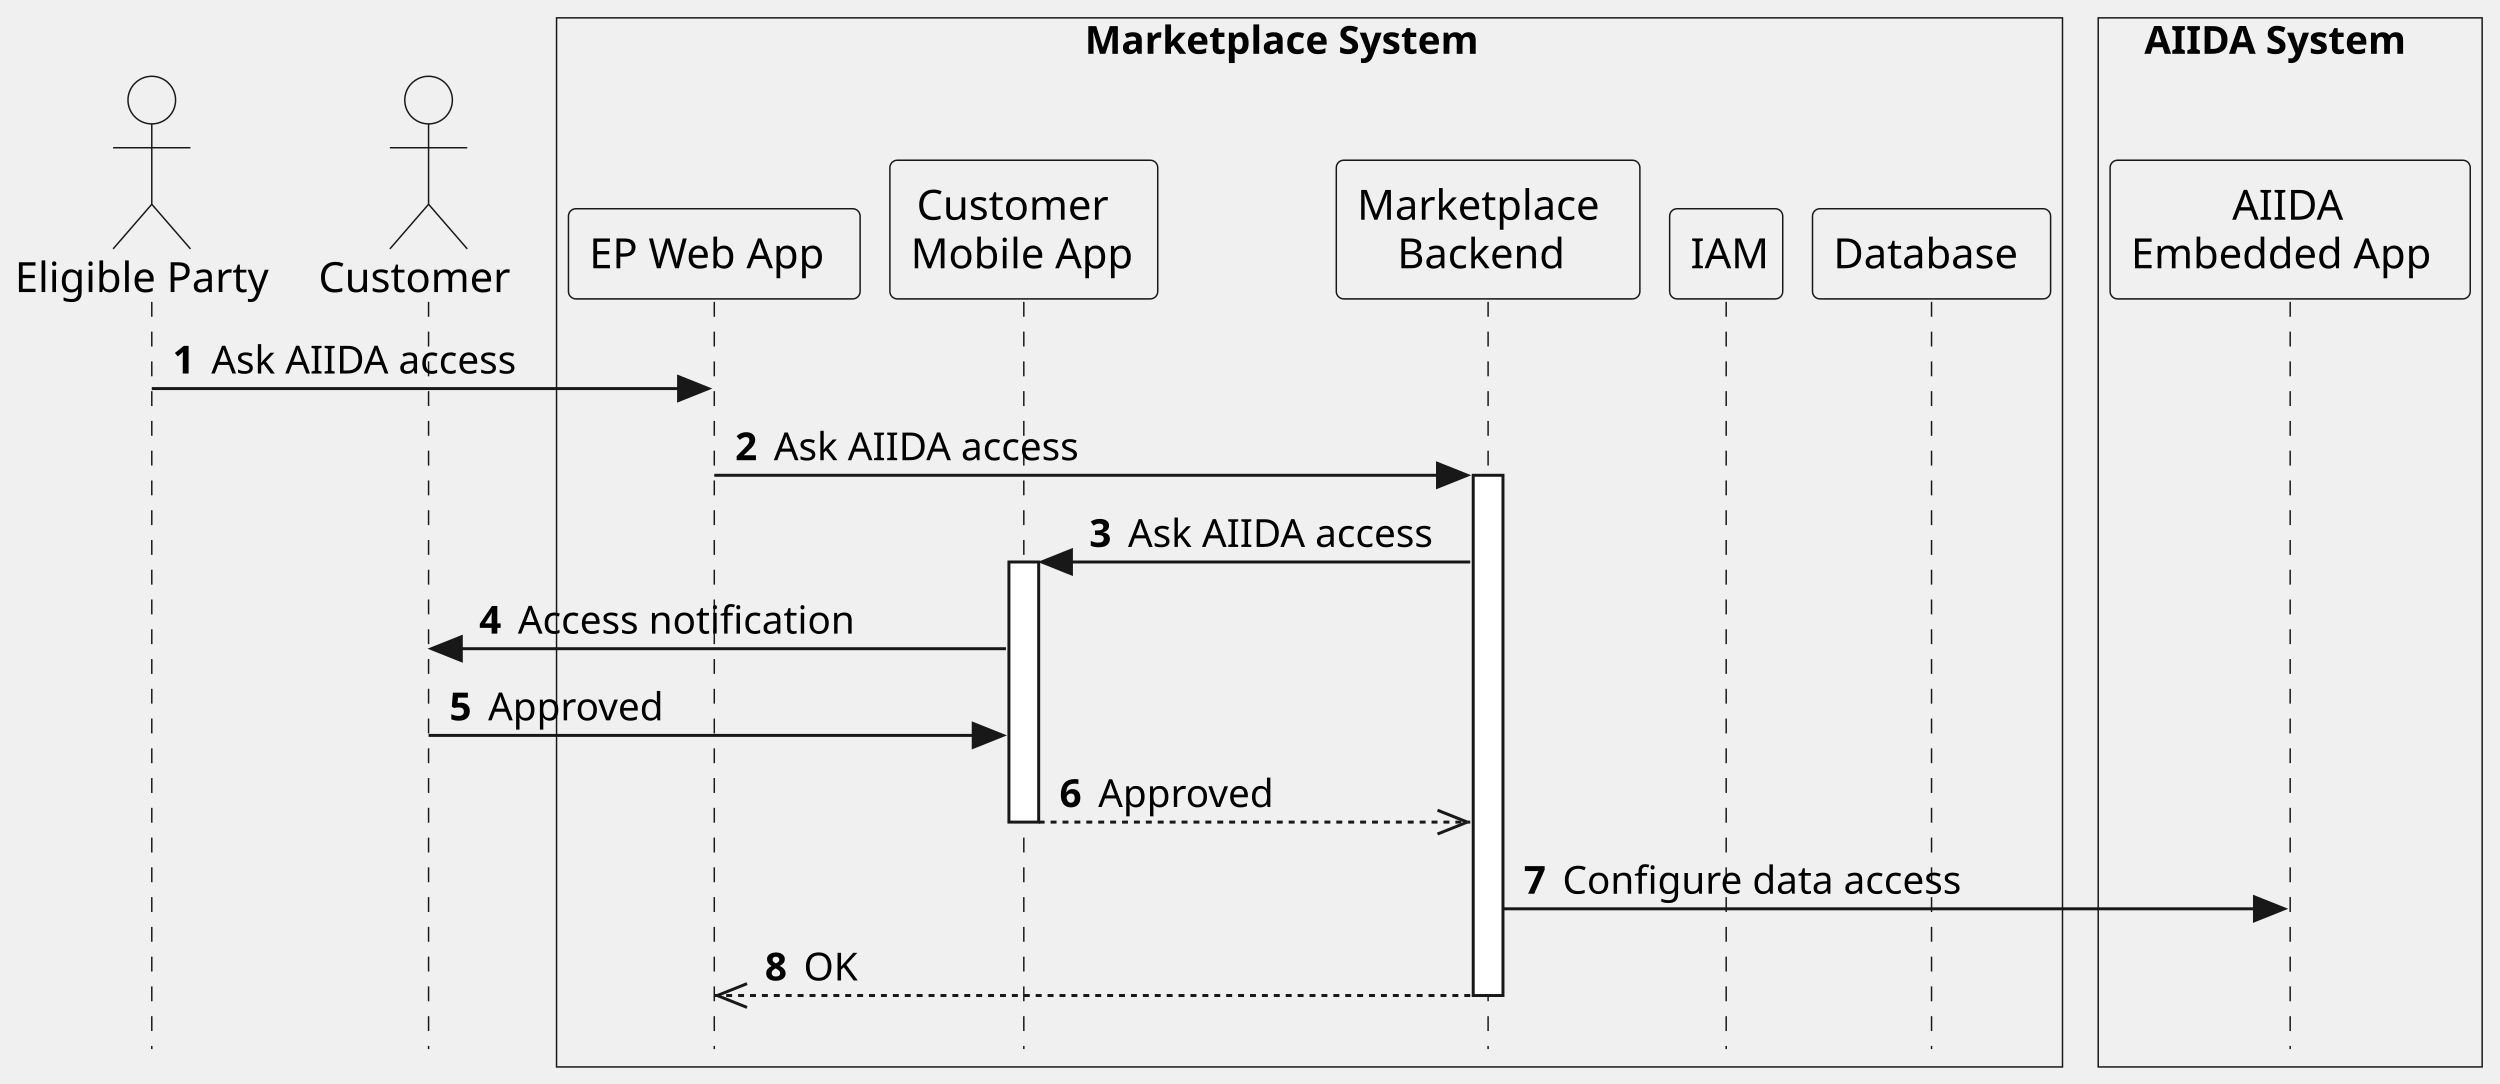
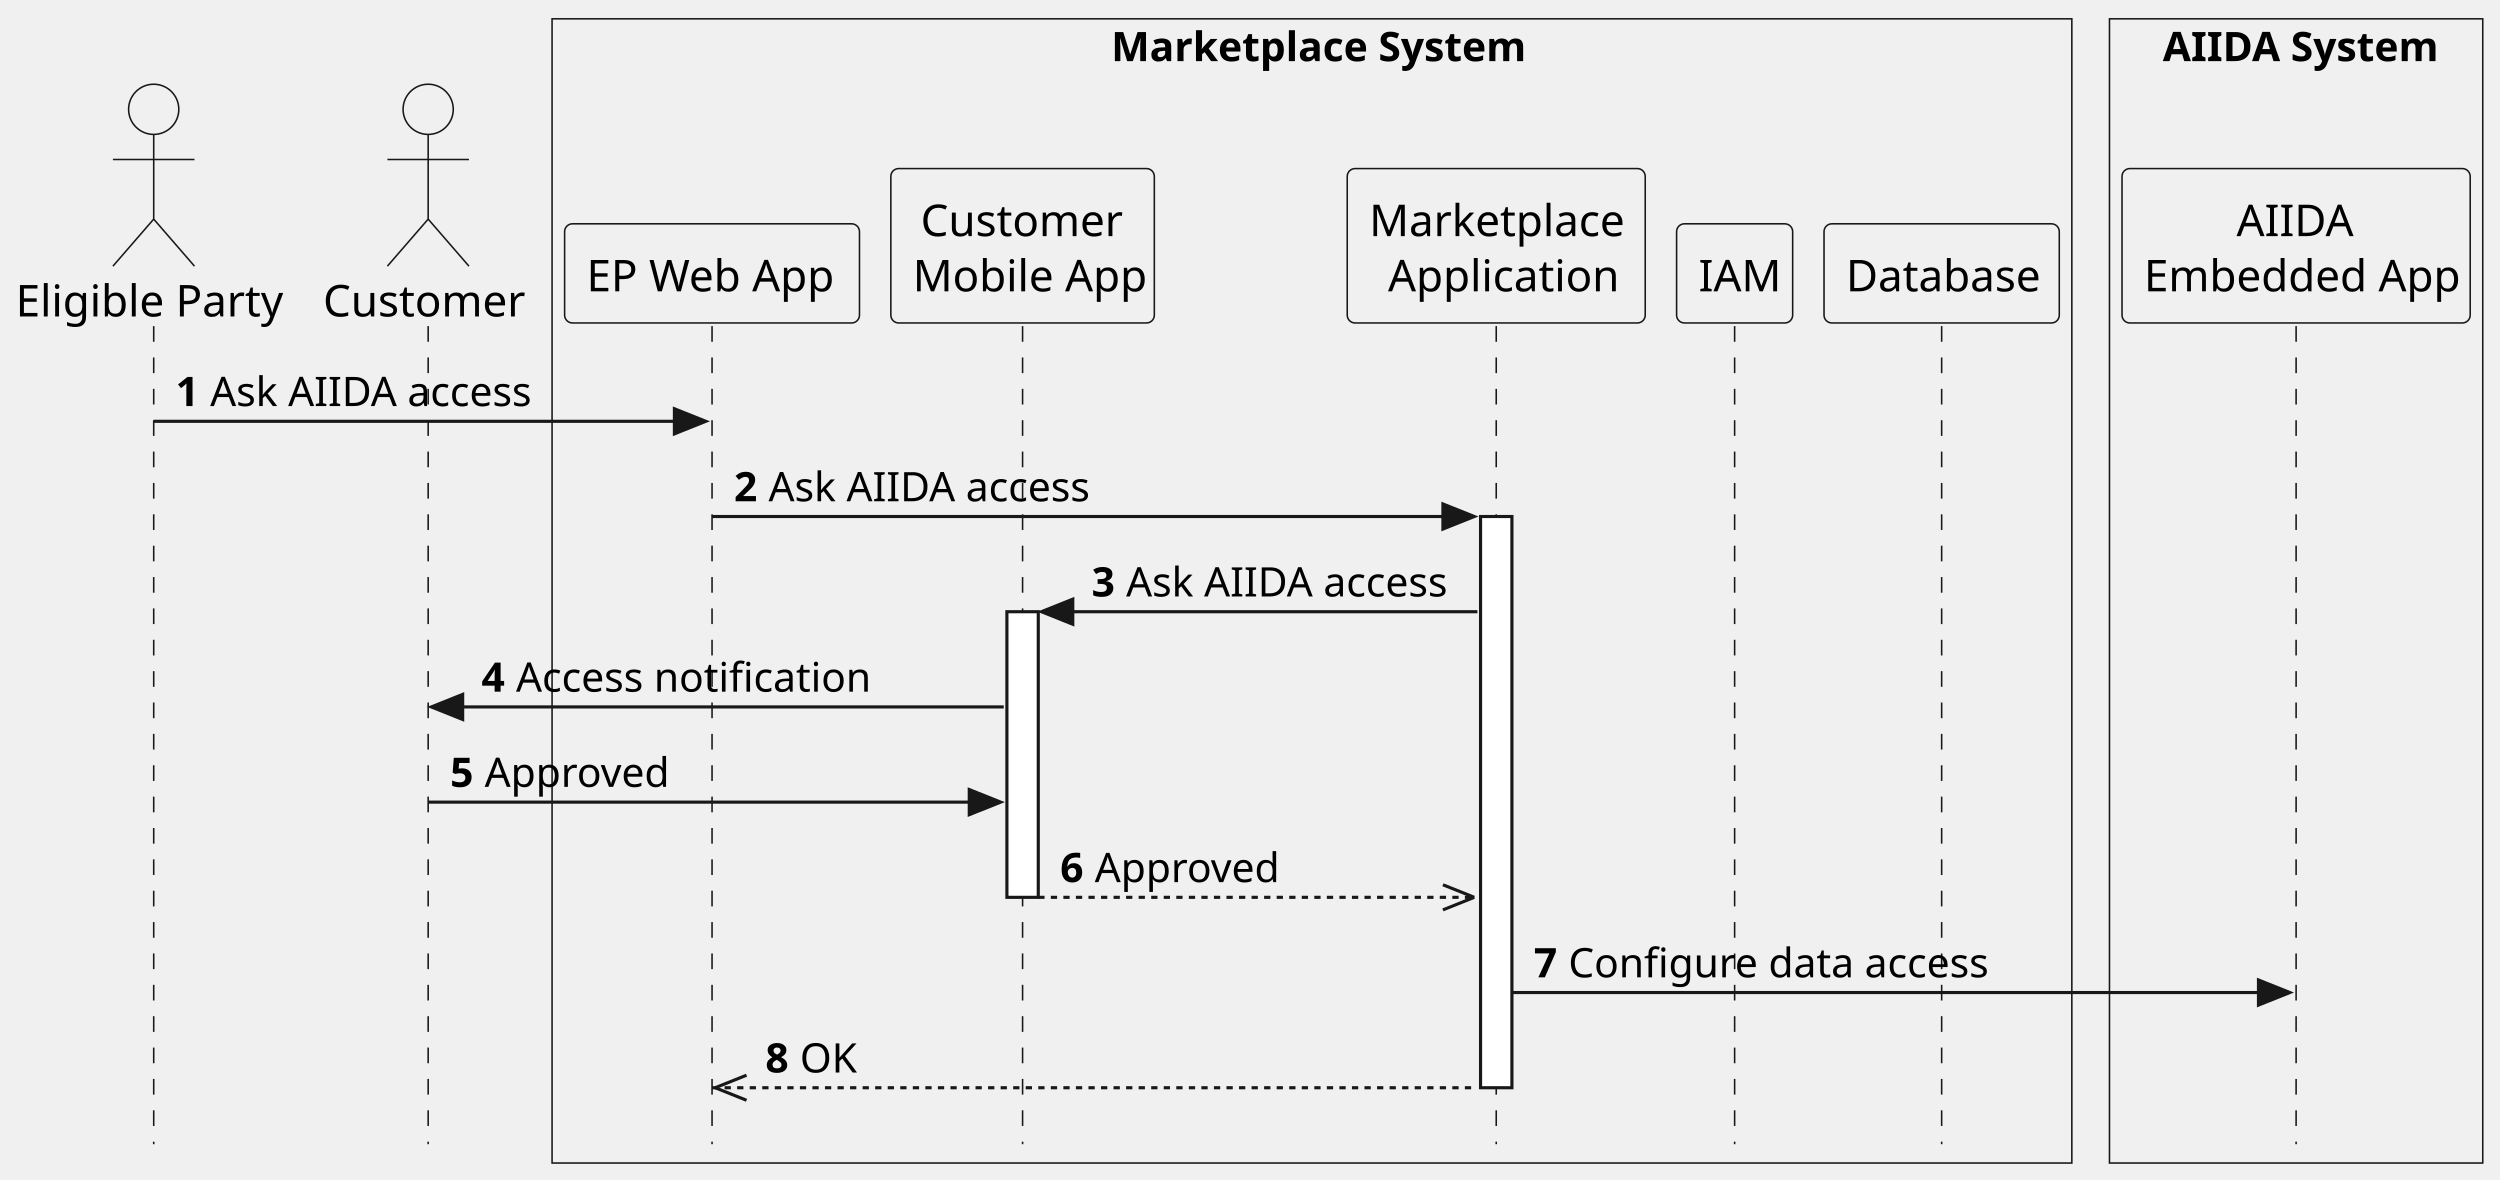
- <svg xmlns="http://www.w3.org/2000/svg" contentStyleType="text/css" height="364px" preserveAspectRatio="none" style="width:840px;height:364px;background:#FFFFFF;" version="1.1" viewBox="0 0 840 364" width="840px" zoomAndPan="magnify">
+ <svg xmlns="http://www.w3.org/2000/svg" contentStyleType="text/css" height="376px" preserveAspectRatio="none" style="width:797px;height:376px;background:#FFFFFF;" version="1.1" viewBox="0 0 797 376" width="797px" zoomAndPan="magnify">
  <defs />
  <g>
-     <rect fill="none" height="352.492" style="stroke:#181818;stroke-width:0.5;" width="506" x="187" y="6" />
-     <text fill="#000000" font-family="sans-serif" font-size="13" font-weight="bold" lengthAdjust="spacing" textLength="151" x="364.5" y="18.067">Marketplace System</text>
-     <rect fill="none" height="352.492" style="stroke:#181818;stroke-width:0.5;" width="129" x="705" y="6" />
-     <text fill="#000000" font-family="sans-serif" font-size="13" font-weight="bold" lengthAdjust="spacing" textLength="98" x="720.5" y="18.067">AIIDA System</text>
-     <line style="stroke:#181818;stroke-width:0.5;stroke-dasharray:5.0,5.0;" x1="51" x2="51" y1="101.43" y2="352.492" />
-     <line style="stroke:#181818;stroke-width:0.5;stroke-dasharray:5.0,5.0;" x1="144" x2="144" y1="101.43" y2="352.492" />
-     <line style="stroke:#181818;stroke-width:0.5;stroke-dasharray:5.0,5.0;" x1="240" x2="240" y1="101.43" y2="352.492" />
-     <line style="stroke:#181818;stroke-width:0.5;stroke-dasharray:5.0,5.0;" x1="344" x2="344" y1="101.43" y2="352.492" />
-     <rect fill="#FFFFFF" height="87.398" style="stroke:#181818;stroke-width:1.0;" width="10" x="339" y="188.828" />
-     <line style="stroke:#181818;stroke-width:0.5;stroke-dasharray:5.0,5.0;" x1="500" x2="500" y1="101.43" y2="352.492" />
-     <rect fill="#FFFFFF" height="174.797" style="stroke:#181818;stroke-width:1.0;" width="10" x="495" y="159.695" />
-     <line style="stroke:#181818;stroke-width:0.5;stroke-dasharray:5.0,5.0;" x1="580" x2="580" y1="101.43" y2="352.492" />
-     <line style="stroke:#181818;stroke-width:0.5;stroke-dasharray:5.0,5.0;" x1="649" x2="649" y1="101.43" y2="352.492" />
-     <line style="stroke:#181818;stroke-width:0.5;stroke-dasharray:5.0,5.0;" x1="769.5" x2="769.5" y1="101.43" y2="352.492" />
-     <text fill="#000000" font-family="sans-serif" font-size="14" lengthAdjust="spacing" textLength="86" x="5" y="98.128">Eligible Party</text>
-     <ellipse cx="51" cy="33.633" fill="none" rx="8" ry="8" style="stroke:#181818;stroke-width:0.5;" />
-     <path d="M51,41.633 L51,68.633 M38,49.633 L64,49.633 M51,68.633 L38,83.633 M51,68.633 L64,83.633 " fill="none" style="stroke:#181818;stroke-width:0.5;" />
-     <text fill="#000000" font-family="sans-serif" font-size="14" lengthAdjust="spacing" textLength="68" x="107" y="98.128">Customer</text>
-     <ellipse cx="144" cy="33.633" fill="none" rx="8" ry="8" style="stroke:#181818;stroke-width:0.5;" />
-     <path d="M144,41.633 L144,68.633 M131,49.633 L157,49.633 M144,68.633 L131,83.633 M144,68.633 L157,83.633 " fill="none" style="stroke:#181818;stroke-width:0.5;" />
-     <rect fill="none" height="30.297" rx="2.5" ry="2.5" style="stroke:#181818;stroke-width:0.5;" width="98" x="191" y="70.133" />
-     <text fill="#000000" font-family="sans-serif" font-size="14" lengthAdjust="spacing" textLength="84" x="198" y="90.128">EP Web App</text>
-     <rect fill="none" height="46.594" rx="2.5" ry="2.5" style="stroke:#181818;stroke-width:0.5;" width="90" x="299" y="53.836" />
-     <text fill="#000000" font-family="sans-serif" font-size="14" lengthAdjust="spacing" textLength="68" x="308" y="73.831">Customer</text>
-     <text fill="#000000" font-family="sans-serif" font-size="14" lengthAdjust="spacing" textLength="76" x="306" y="90.128">Mobile App</text>
-     <rect fill="none" height="46.594" rx="2.5" ry="2.5" style="stroke:#181818;stroke-width:0.5;" width="102" x="449" y="53.836" />
-     <text fill="#000000" font-family="sans-serif" font-size="14" lengthAdjust="spacing" textLength="84" x="456" y="73.831">Marketplace</text>
-     <text fill="#000000" font-family="sans-serif" font-size="14" lengthAdjust="spacing" textLength="61" x="469.5" y="90.128">Backend</text>
-     <rect fill="none" height="30.297" rx="2.5" ry="2.5" style="stroke:#181818;stroke-width:0.5;" width="38" x="561" y="70.133" />
-     <text fill="#000000" font-family="sans-serif" font-size="14" lengthAdjust="spacing" textLength="24" x="568" y="90.128">IAM</text>
-     <rect fill="none" height="30.297" rx="2.5" ry="2.5" style="stroke:#181818;stroke-width:0.5;" width="80" x="609" y="70.133" />
-     <text fill="#000000" font-family="sans-serif" font-size="14" lengthAdjust="spacing" textLength="66" x="616" y="90.128">Database</text>
-     <rect fill="none" height="46.594" rx="2.5" ry="2.5" style="stroke:#181818;stroke-width:0.5;" width="121" x="709" y="53.836" />
-     <text fill="#000000" font-family="sans-serif" font-size="14" lengthAdjust="spacing" textLength="35" x="750" y="73.831">AIIDA</text>
-     <text fill="#000000" font-family="sans-serif" font-size="14" lengthAdjust="spacing" textLength="107" x="716" y="90.128">Embedded App</text>
-     <polygon fill="#181818" points="228,126.562,238,130.562,228,134.562" style="stroke:#181818;stroke-width:1.0;" />
-     <line style="stroke:#181818;stroke-width:1.0;" x1="51" x2="234" y1="130.562" y2="130.562" />
-     <text fill="#000000" font-family="sans-serif" font-size="13" font-weight="bold" lengthAdjust="spacing" textLength="9" x="58" y="125.497">1</text>
-     <text fill="#000000" font-family="sans-serif" font-size="13" lengthAdjust="spacing" textLength="109" x="71" y="125.497">Ask AIIDA access</text>
-     <polygon fill="#181818" points="483,155.695,493,159.695,483,163.695" style="stroke:#181818;stroke-width:1.0;" />
-     <line style="stroke:#181818;stroke-width:1.0;" x1="240" x2="489" y1="159.695" y2="159.695" />
-     <text fill="#000000" font-family="sans-serif" font-size="13" font-weight="bold" lengthAdjust="spacing" textLength="9" x="247" y="154.629">2</text>
-     <text fill="#000000" font-family="sans-serif" font-size="13" lengthAdjust="spacing" textLength="109" x="260" y="154.629">Ask AIIDA access</text>
-     <polygon fill="#181818" points="360,184.828,350,188.828,360,192.828" style="stroke:#181818;stroke-width:1.0;" />
-     <line style="stroke:#181818;stroke-width:1.0;" x1="354" x2="494" y1="188.828" y2="188.828" />
-     <text fill="#000000" font-family="sans-serif" font-size="13" font-weight="bold" lengthAdjust="spacing" textLength="9" x="366" y="183.762">3</text>
-     <text fill="#000000" font-family="sans-serif" font-size="13" lengthAdjust="spacing" textLength="109" x="379" y="183.762">Ask AIIDA access</text>
-     <polygon fill="#181818" points="155,213.961,145,217.961,155,221.961" style="stroke:#181818;stroke-width:1.0;" />
-     <line style="stroke:#181818;stroke-width:1.0;" x1="149" x2="338" y1="217.961" y2="217.961" />
-     <text fill="#000000" font-family="sans-serif" font-size="13" font-weight="bold" lengthAdjust="spacing" textLength="9" x="161" y="212.895">4</text>
-     <text fill="#000000" font-family="sans-serif" font-size="13" lengthAdjust="spacing" textLength="119" x="174" y="212.895">Access notification</text>
-     <polygon fill="#181818" points="327,243.094,337,247.094,327,251.094" style="stroke:#181818;stroke-width:1.0;" />
-     <line style="stroke:#181818;stroke-width:1.0;" x1="144" x2="333" y1="247.094" y2="247.094" />
-     <text fill="#000000" font-family="sans-serif" font-size="13" font-weight="bold" lengthAdjust="spacing" textLength="9" x="151" y="242.028">5</text>
-     <text fill="#000000" font-family="sans-serif" font-size="13" lengthAdjust="spacing" textLength="61" x="164" y="242.028">Approved</text>
-     <line style="stroke:#181818;stroke-width:1.0;" x1="493" x2="483" y1="276.227" y2="272.227" />
-     <line style="stroke:#181818;stroke-width:1.0;" x1="493" x2="483" y1="276.227" y2="280.227" />
-     <line style="stroke:#181818;stroke-width:1.0;stroke-dasharray:2.0,2.0;" x1="349" x2="494" y1="276.227" y2="276.227" />
-     <text fill="#000000" font-family="sans-serif" font-size="13" font-weight="bold" lengthAdjust="spacing" textLength="9" x="356" y="271.161">6</text>
-     <text fill="#000000" font-family="sans-serif" font-size="13" lengthAdjust="spacing" textLength="61" x="369" y="271.161">Approved</text>
-     <polygon fill="#181818" points="757.5,301.359,767.5,305.359,757.5,309.359" style="stroke:#181818;stroke-width:1.0;" />
-     <line style="stroke:#181818;stroke-width:1.0;" x1="505" x2="763.5" y1="305.359" y2="305.359" />
-     <text fill="#000000" font-family="sans-serif" font-size="13" font-weight="bold" lengthAdjust="spacing" textLength="9" x="512" y="300.293">7</text>
-     <text fill="#000000" font-family="sans-serif" font-size="13" lengthAdjust="spacing" textLength="142" x="525" y="300.293">Configure data access</text>
-     <line style="stroke:#181818;stroke-width:1.0;" x1="241" x2="251" y1="334.492" y2="330.492" />
-     <line style="stroke:#181818;stroke-width:1.0;" x1="241" x2="251" y1="334.492" y2="338.492" />
-     <line style="stroke:#181818;stroke-width:1.0;stroke-dasharray:2.0,2.0;" x1="240" x2="494" y1="334.492" y2="334.492" />
-     <text fill="#000000" font-family="sans-serif" font-size="13" font-weight="bold" lengthAdjust="spacing" textLength="9" x="257" y="329.426">8</text>
-     <text fill="#000000" font-family="sans-serif" font-size="13" lengthAdjust="spacing" textLength="18" x="270" y="329.426">OK</text>
+     <rect fill="none" height="364.773" style="stroke:#181818;stroke-width:0.5;" width="484.5" x="176" y="6" />
+     <text fill="#000000" font-family="sans-serif" font-size="13" font-weight="bold" lengthAdjust="spacing" textLength="128" x="354.25" y="19.495">Marketplace System</text>
+     <rect fill="none" height="364.773" style="stroke:#181818;stroke-width:0.5;" width="119" x="672.5" y="6" />
+     <text fill="#000000" font-family="sans-serif" font-size="13" font-weight="bold" lengthAdjust="spacing" textLength="85" x="689.5" y="19.495">AIIDA System</text>
+     <line style="stroke:#181818;stroke-width:0.5;stroke-dasharray:5.0,5.0;" x1="49" x2="49" y1="103.961" y2="364.773" />
+     <line style="stroke:#181818;stroke-width:0.5;stroke-dasharray:5.0,5.0;" x1="136.5" x2="136.5" y1="103.961" y2="364.773" />
+     <line style="stroke:#181818;stroke-width:0.5;stroke-dasharray:5.0,5.0;" x1="227" x2="227" y1="103.961" y2="364.773" />
+     <line style="stroke:#181818;stroke-width:0.5;stroke-dasharray:5.0,5.0;" x1="326" x2="326" y1="103.961" y2="364.773" />
+     <rect fill="#FFFFFF" height="91.055" style="stroke:#181818;stroke-width:1.0;" width="10" x="321" y="195.016" />
+     <line style="stroke:#181818;stroke-width:0.5;stroke-dasharray:5.0,5.0;" x1="477" x2="477" y1="103.961" y2="364.773" />
+     <rect fill="#FFFFFF" height="182.109" style="stroke:#181818;stroke-width:1.0;" width="10" x="472" y="164.664" />
+     <line style="stroke:#181818;stroke-width:0.5;stroke-dasharray:5.0,5.0;" x1="553" x2="553" y1="103.961" y2="364.773" />
+     <line style="stroke:#181818;stroke-width:0.5;stroke-dasharray:5.0,5.0;" x1="619" x2="619" y1="103.961" y2="364.773" />
+     <line style="stroke:#181818;stroke-width:0.5;stroke-dasharray:5.0,5.0;" x1="732" x2="732" y1="103.961" y2="364.773" />
+     <text fill="#000000" font-family="sans-serif" font-size="14" lengthAdjust="spacing" textLength="82" x="5" y="100.885">Eligible Party</text>
+     <ellipse cx="49" cy="34.852" fill="none" rx="8" ry="8" style="stroke:#181818;stroke-width:0.5;" />
+     <path d="M49,42.852 L49,69.852 M36,50.852 L62,50.852 M49,69.852 L36,84.852 M49,69.852 L62,84.852 " fill="none" style="stroke:#181818;stroke-width:0.5;" />
+     <text fill="#000000" font-family="sans-serif" font-size="14" lengthAdjust="spacing" textLength="61" x="103" y="100.885">Customer</text>
+     <ellipse cx="136.5" cy="34.852" fill="none" rx="8" ry="8" style="stroke:#181818;stroke-width:0.5;" />
+     <path d="M136.5,42.852 L136.5,69.852 M123.5,50.852 L149.5,50.852 M136.5,69.852 L123.5,84.852 M136.5,69.852 L149.5,84.852 " fill="none" style="stroke:#181818;stroke-width:0.5;" />
+     <rect fill="none" height="31.609" rx="2.5" ry="2.5" style="stroke:#181818;stroke-width:0.5;" width="94" x="180" y="71.352" />
+     <text fill="#000000" font-family="sans-serif" font-size="14" lengthAdjust="spacing" textLength="80" x="187" y="92.885">EP Web App</text>
+     <rect fill="none" height="49.219" rx="2.5" ry="2.5" style="stroke:#181818;stroke-width:0.5;" width="84" x="284" y="53.742" />
+     <text fill="#000000" font-family="sans-serif" font-size="14" lengthAdjust="spacing" textLength="61" x="293.5" y="75.275">Customer</text>
+     <text fill="#000000" font-family="sans-serif" font-size="14" lengthAdjust="spacing" textLength="70" x="291" y="92.885">Mobile App</text>
+     <rect fill="none" height="49.219" rx="2.5" ry="2.5" style="stroke:#181818;stroke-width:0.5;" width="95" x="429.5" y="53.742" />
+     <text fill="#000000" font-family="sans-serif" font-size="14" lengthAdjust="spacing" textLength="77" x="436.5" y="75.275">Marketplace</text>
+     <text fill="#000000" font-family="sans-serif" font-size="14" lengthAdjust="spacing" textLength="69" x="442.5" y="92.885">Application</text>
+     <rect fill="none" height="31.609" rx="2.5" ry="2.5" style="stroke:#181818;stroke-width:0.5;" width="37" x="534.5" y="71.352" />
+     <text fill="#000000" font-family="sans-serif" font-size="14" lengthAdjust="spacing" textLength="23" x="541.5" y="92.885">IAM</text>
+     <rect fill="none" height="31.609" rx="2.5" ry="2.5" style="stroke:#181818;stroke-width:0.5;" width="75" x="581.5" y="71.352" />
+     <text fill="#000000" font-family="sans-serif" font-size="14" lengthAdjust="spacing" textLength="61" x="588.5" y="92.885">Database</text>
+     <rect fill="none" height="49.219" rx="2.5" ry="2.5" style="stroke:#181818;stroke-width:0.5;" width="111" x="676.5" y="53.742" />
+     <text fill="#000000" font-family="sans-serif" font-size="14" lengthAdjust="spacing" textLength="34" x="713" y="75.275">AIIDA</text>
+     <text fill="#000000" font-family="sans-serif" font-size="14" lengthAdjust="spacing" textLength="97" x="683.5" y="92.885">Embedded App</text>
+     <polygon fill="#181818" points="215,130.312,225,134.312,215,138.312" style="stroke:#181818;stroke-width:1.0;" />
+     <line style="stroke:#181818;stroke-width:1.0;" x1="49" x2="221" y1="134.312" y2="134.312" />
+     <text fill="#000000" font-family="sans-serif" font-size="13" font-weight="bold" lengthAdjust="spacing" textLength="7" x="56" y="129.456">1</text>
+     <text fill="#000000" font-family="sans-serif" font-size="13" lengthAdjust="spacing" textLength="106" x="67" y="129.456">Ask AIIDA access</text>
+     <polygon fill="#181818" points="460,160.664,470,164.664,460,168.664" style="stroke:#181818;stroke-width:1.0;" />
+     <line style="stroke:#181818;stroke-width:1.0;" x1="227" x2="466" y1="164.664" y2="164.664" />
+     <text fill="#000000" font-family="sans-serif" font-size="13" font-weight="bold" lengthAdjust="spacing" textLength="7" x="234" y="159.808">2</text>
+     <text fill="#000000" font-family="sans-serif" font-size="13" lengthAdjust="spacing" textLength="106" x="245" y="159.808">Ask AIIDA access</text>
+     <polygon fill="#181818" points="342,191.016,332,195.016,342,199.016" style="stroke:#181818;stroke-width:1.0;" />
+     <line style="stroke:#181818;stroke-width:1.0;" x1="336" x2="471" y1="195.016" y2="195.016" />
+     <text fill="#000000" font-family="sans-serif" font-size="13" font-weight="bold" lengthAdjust="spacing" textLength="7" x="348" y="190.159">3</text>
+     <text fill="#000000" font-family="sans-serif" font-size="13" lengthAdjust="spacing" textLength="106" x="359" y="190.159">Ask AIIDA access</text>
+     <polygon fill="#181818" points="147.5,221.367,137.5,225.367,147.5,229.367" style="stroke:#181818;stroke-width:1.0;" />
+     <line style="stroke:#181818;stroke-width:1.0;" x1="141.5" x2="320" y1="225.367" y2="225.367" />
+     <text fill="#000000" font-family="sans-serif" font-size="13" font-weight="bold" lengthAdjust="spacing" textLength="7" x="153.5" y="220.511">4</text>
+     <text fill="#000000" font-family="sans-serif" font-size="13" lengthAdjust="spacing" textLength="110" x="164.5" y="220.511">Access notification</text>
+     <polygon fill="#181818" points="309,251.719,319,255.719,309,259.719" style="stroke:#181818;stroke-width:1.0;" />
+     <line style="stroke:#181818;stroke-width:1.0;" x1="136.5" x2="315" y1="255.719" y2="255.719" />
+     <text fill="#000000" font-family="sans-serif" font-size="13" font-weight="bold" lengthAdjust="spacing" textLength="7" x="143.5" y="250.862">5</text>
+     <text fill="#000000" font-family="sans-serif" font-size="13" lengthAdjust="spacing" textLength="53" x="154.5" y="250.862">Approved</text>
+     <line style="stroke:#181818;stroke-width:1.0;" x1="470" x2="460" y1="286.07" y2="282.07" />
+     <line style="stroke:#181818;stroke-width:1.0;" x1="470" x2="460" y1="286.07" y2="290.07" />
+     <line style="stroke:#181818;stroke-width:1.0;stroke-dasharray:2.0,2.0;" x1="331" x2="471" y1="286.07" y2="286.07" />
+     <text fill="#000000" font-family="sans-serif" font-size="13" font-weight="bold" lengthAdjust="spacing" textLength="7" x="338" y="281.214">6</text>
+     <text fill="#000000" font-family="sans-serif" font-size="13" lengthAdjust="spacing" textLength="53" x="349" y="281.214">Approved</text>
+     <polygon fill="#181818" points="720,312.422,730,316.422,720,320.422" style="stroke:#181818;stroke-width:1.0;" />
+     <line style="stroke:#181818;stroke-width:1.0;" x1="482" x2="726" y1="316.422" y2="316.422" />
+     <text fill="#000000" font-family="sans-serif" font-size="13" font-weight="bold" lengthAdjust="spacing" textLength="7" x="489" y="311.565">7</text>
+     <text fill="#000000" font-family="sans-serif" font-size="13" lengthAdjust="spacing" textLength="129" x="500" y="311.565">Configure data access</text>
+     <line style="stroke:#181818;stroke-width:1.0;" x1="228" x2="238" y1="346.773" y2="342.773" />
+     <line style="stroke:#181818;stroke-width:1.0;" x1="228" x2="238" y1="346.773" y2="350.773" />
+     <line style="stroke:#181818;stroke-width:1.0;stroke-dasharray:2.0,2.0;" x1="227" x2="471" y1="346.773" y2="346.773" />
+     <text fill="#000000" font-family="sans-serif" font-size="13" font-weight="bold" lengthAdjust="spacing" textLength="7" x="244" y="341.917">8</text>
+     <text fill="#000000" font-family="sans-serif" font-size="13" lengthAdjust="spacing" textLength="19" x="255" y="341.917">OK</text>
  </g>
</svg>
